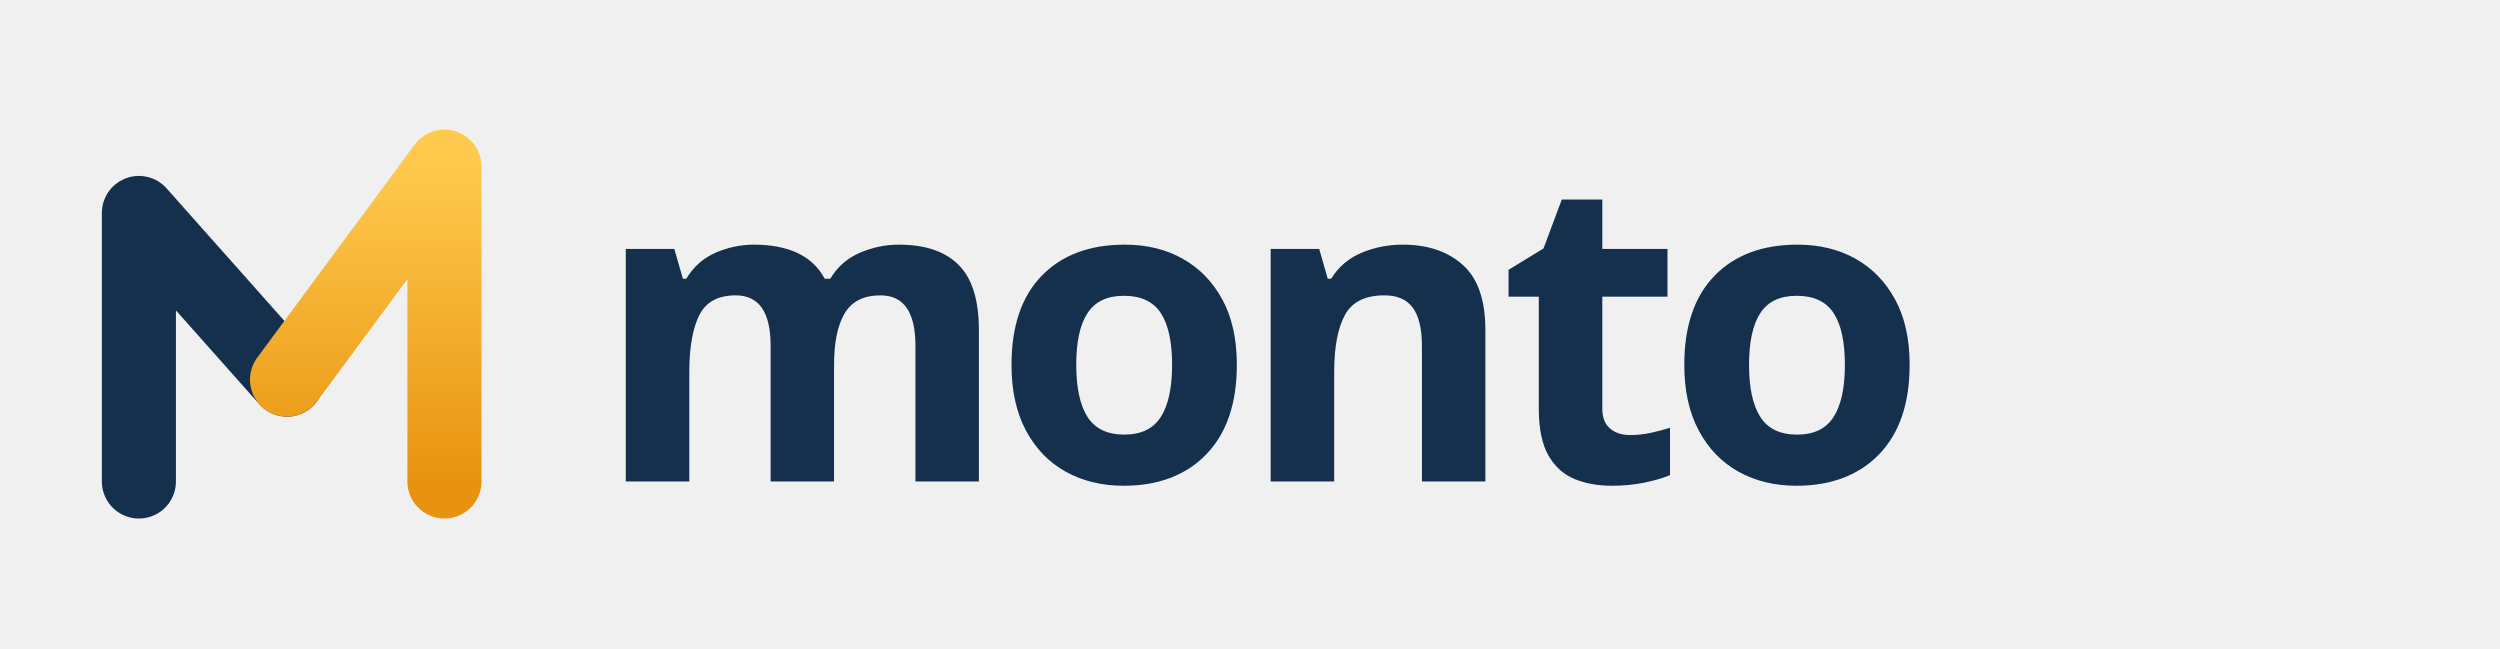
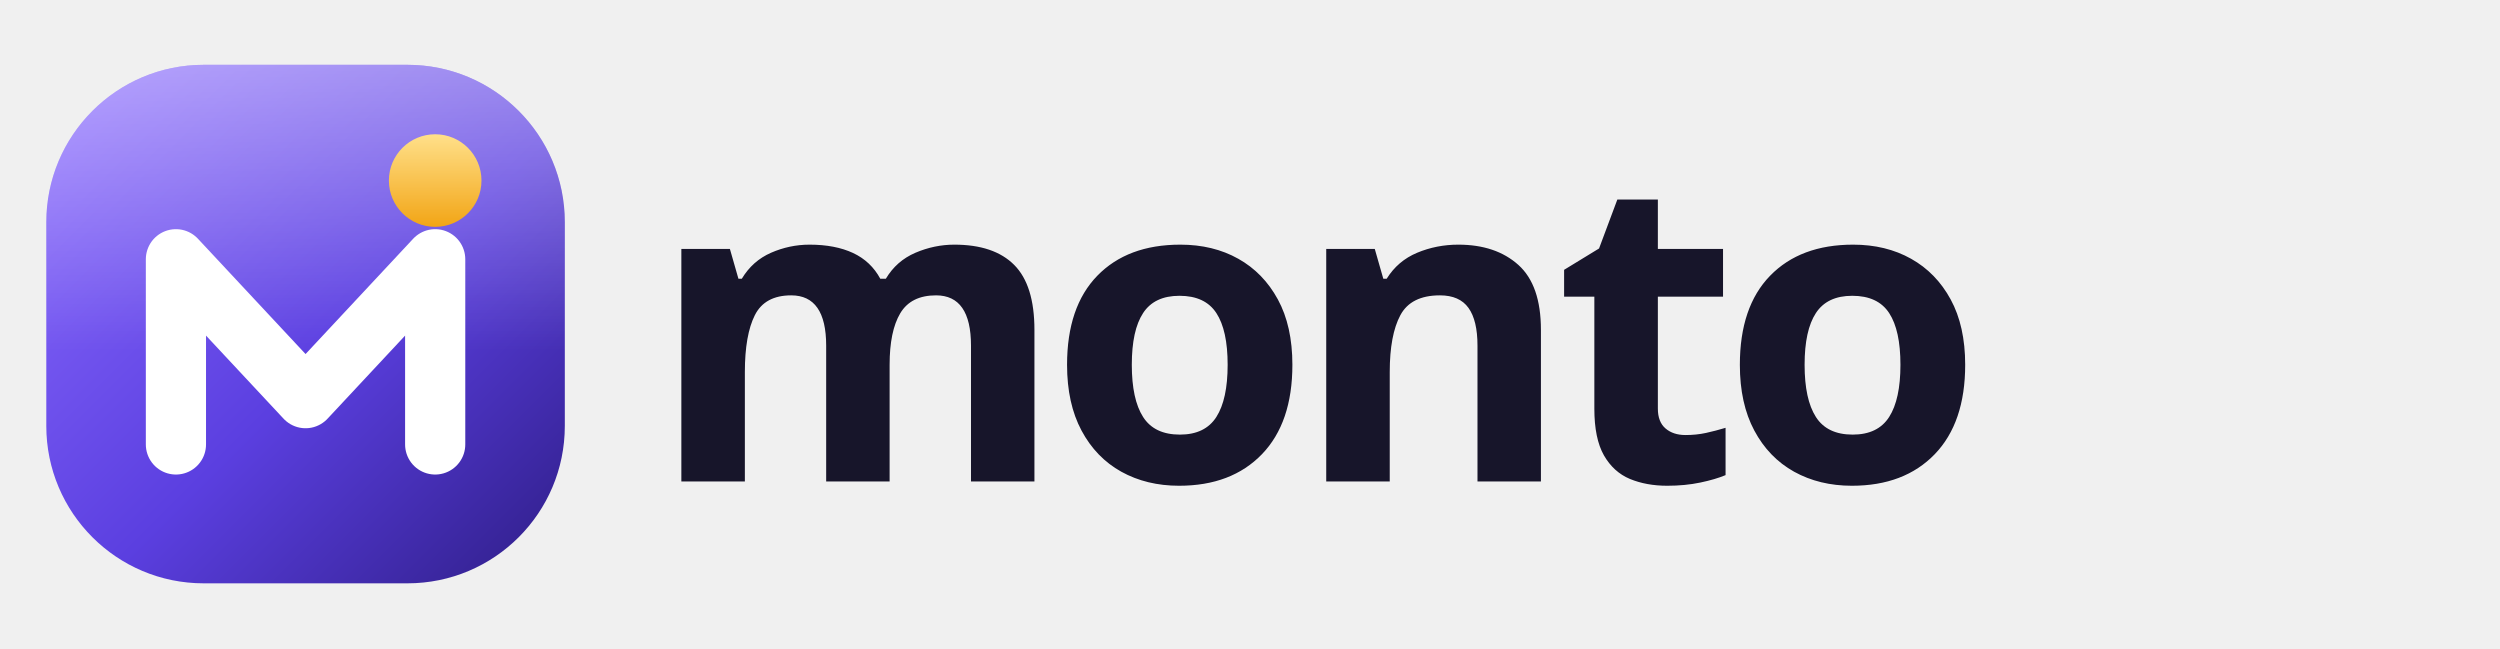
<svg xmlns="http://www.w3.org/2000/svg" viewBox="0 0 540 140">
  <defs>
+     <linearGradient id="bg" x1="0" y1="0" x2="1" y2="1">
+       <stop offset="0" stop-color="#8B6CFF" />
+       <stop offset=".55" stop-color="#5B3FE0" />
+       <stop offset="1" stop-color="#2E1D86" />
+     </linearGradient>
+     <linearGradient id="shine" x1="0" y1="0" x2="0" y2="1">
+       <stop offset="0" stop-color="#fff" stop-opacity=".38" />
+       <stop offset=".55" stop-color="#fff" stop-opacity="0" />
+     </linearGradient>
    <linearGradient id="gold" x1="0" y1="1" x2="0" y2="0">
-       <stop offset="0" stop-color="#E8930F" />
-       <stop offset="1" stop-color="#FFC94D" />
+       <stop offset="0" stop-color="#F2A516" />
+       <stop offset="1" stop-color="#FFE08A" />
    </linearGradient>
  </defs>
-   <g transform="translate(4 10)">
-     <path d="M26 94V36L58 72" stroke="#14304D" stroke-width="16" stroke-linecap="round" stroke-linejoin="round" fill="none" />
-     <path d="M58 72L92 26V94" stroke="url(#gold)" stroke-width="16" stroke-linecap="round" stroke-linejoin="round" fill="none" />
+   <g transform="translate(6 10)">
+     <rect x="4" y="4" width="112" height="112" rx="34" fill="url(#bg)" />
+     <rect x="4" y="4" width="112" height="112" rx="34" fill="url(#shine)" />
+     <path d="M32 86V46l28 30 28-30v40" stroke="#fff" stroke-width="13" stroke-linecap="round" stroke-linejoin="round" fill="none" />
+     <circle cx="88" cy="29" r="10" fill="url(#gold)" />
  </g>
-   <text x="128" y="104" font-family="'Inter Tight Variable','Inter Tight','Segoe UI',sans-serif" font-size="92" font-weight="700" letter-spacing="-4" fill="#14304D">monto</text>
+   <text x="140" y="104" font-family="'Inter Tight Variable','Inter Tight','Segoe UI',sans-serif" font-size="92" font-weight="700" letter-spacing="-4" fill="#17152A">monto</text>
</svg>
